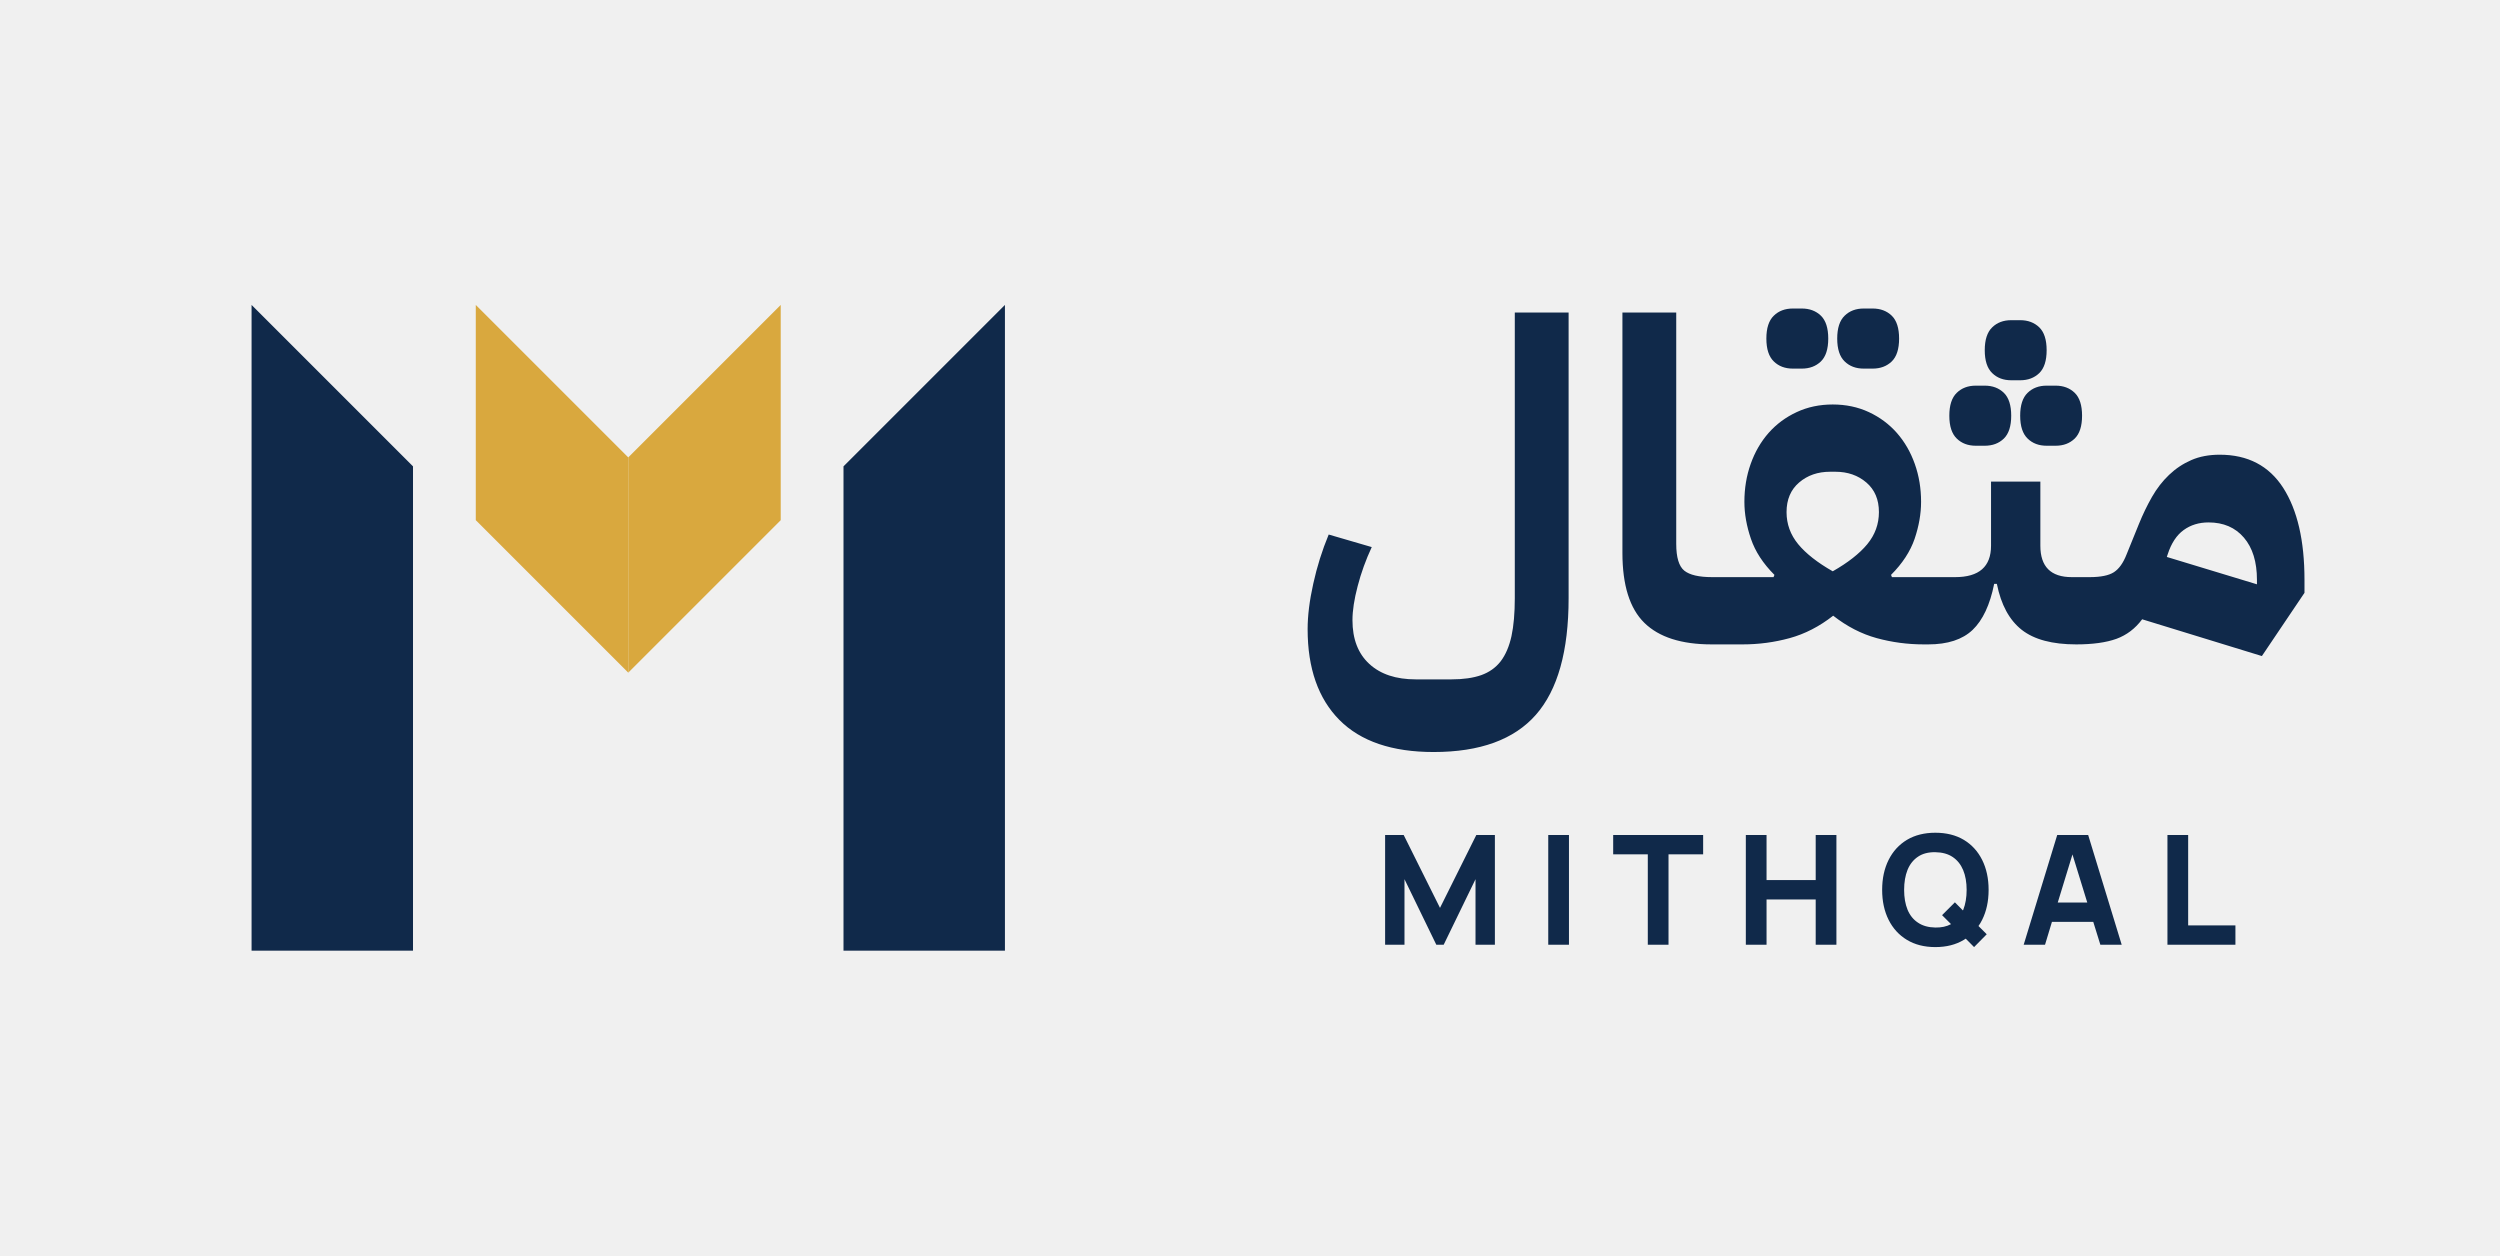
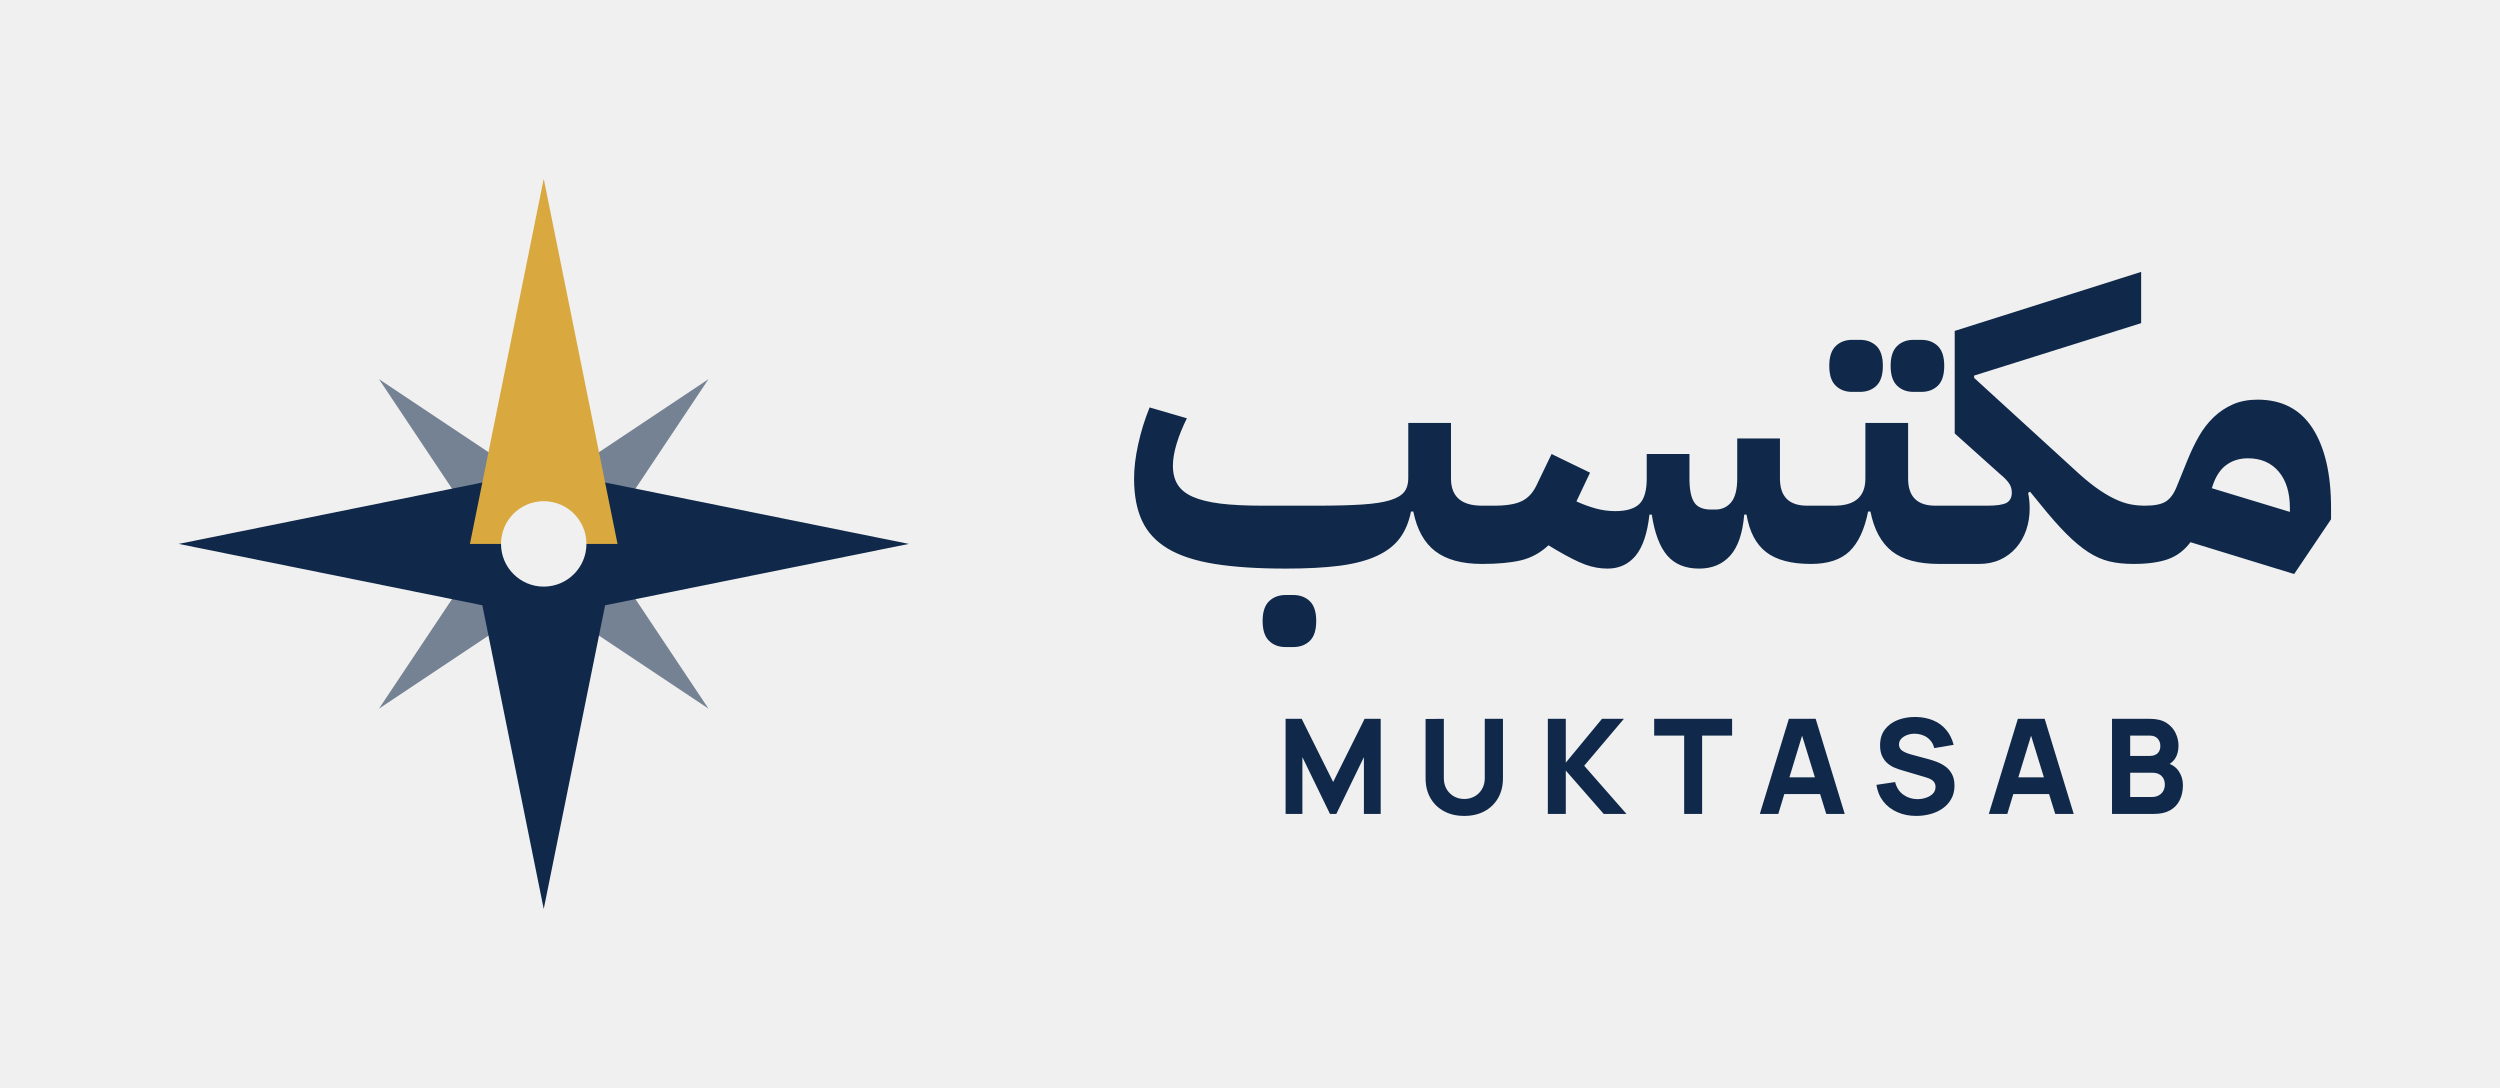
- <svg xmlns="http://www.w3.org/2000/svg" viewBox="0 0 278.65 140" width="1115" height="560" role="img" aria-label="MITHQAL ERP — مثقال">
+ <svg xmlns="http://www.w3.org/2000/svg" viewBox="0 0 321.85 140" width="1287" height="560" role="img" aria-label="Muktasab — مكتسب">
  <g transform="translate(20 20)">
-     <polygon points="8,86 26,86 26,32 8,14" fill="#10294A" />
-     <polygon points="92,14 74,32 74,86 92,86" fill="#10294A" />
-     <polygon points="33,14 50,31 50,55 33,38" fill="#D9A83E" />
-     <polygon points="67,38 50,55 50,31 67,14" fill="#D9A83E" />
-     <path d="M15.8 12Q8.85 12 5.3 8.43Q1.75 4.85 1.75 -1.7Q1.75 -3.95 2.38 -6.77Q3 -9.6 4.1 -12.25L8.9 -10.85Q7.9 -8.7 7.33 -6.5Q6.75 -4.3 6.75 -2.7Q6.75 0.45 8.63 2.18Q10.5 3.9 13.8 3.9L17.8 3.9Q19.75 3.9 21.1 3.43Q22.45 2.95 23.28 1.88Q24.1 0.8 24.48 -0.92Q24.85 -2.65 24.85 -5.15L24.85 -37L30.85 -37L30.85 -5.15Q30.85 3.7 27.2 7.85Q23.55 12 15.8 12ZM46.8 0Q41.75 0 39.3 -2.4Q36.85 -4.8 36.85 -10.2L36.85 -37L42.85 -37L42.85 -11.2Q42.85 -8.95 43.75 -8.22Q44.65 -7.5 46.85 -7.5L48.35 -7.5L48.35 -1.5L46.85 0ZM46.85 -6L48.35 -7.5L53.7 -7.5L53.8 -7.75Q51.9 -9.65 51.18 -11.77Q50.45 -13.9 50.45 -15.9Q50.45 -18.15 51.15 -20.12Q51.85 -22.1 53.15 -23.58Q54.45 -25.05 56.28 -25.9Q58.1 -26.75 60.3 -26.75Q62.5 -26.75 64.33 -25.9Q66.15 -25.05 67.45 -23.58Q68.75 -22.1 69.45 -20.12Q70.15 -18.15 70.15 -15.9Q70.15 -13.9 69.43 -11.77Q68.7 -9.65 66.8 -7.75L66.9 -7.5L72.45 -7.5L72.45 -1.5L70.95 0L70.45 0Q67.75 0 65.2 -0.7Q62.65 -1.4 60.35 -3.2Q58.05 -1.4 55.5 -0.7Q52.95 0 50.25 0L46.85 0ZM60.3 -8.15Q62.85 -9.6 64.15 -11.17Q65.45 -12.75 65.45 -14.75Q65.45 -16.85 64.05 -18.05Q62.65 -19.25 60.6 -19.25L60 -19.25Q57.95 -19.25 56.55 -18.05Q55.15 -16.85 55.15 -14.75Q55.15 -12.75 56.45 -11.17Q57.75 -9.6 60.3 -8.15ZM63.75 -30.75Q62.45 -30.75 61.63 -31.55Q60.8 -32.35 60.8 -34.1Q60.8 -35.85 61.63 -36.65Q62.45 -37.45 63.75 -37.45L64.75 -37.45Q66.05 -37.45 66.88 -36.65Q67.7 -35.85 67.7 -34.1Q67.7 -32.35 66.88 -31.55Q66.05 -30.75 64.75 -30.75ZM55.85 -30.75Q54.55 -30.75 53.73 -31.55Q52.9 -32.35 52.9 -34.1Q52.9 -35.85 53.73 -36.65Q54.55 -37.45 55.85 -37.45L56.85 -37.45Q58.15 -37.45 58.98 -36.65Q59.8 -35.85 59.8 -34.1Q59.8 -32.35 58.98 -31.55Q58.15 -30.75 56.85 -30.75ZM70.95 -6L72.45 -7.5L73.95 -7.5Q77.95 -7.5 77.95 -11L77.95 -18.15L83.45 -18.15L83.45 -11Q83.45 -7.5 86.95 -7.5L88.95 -7.5L88.95 -1.5L87.45 0Q83.45 0 81.38 -1.62Q79.3 -3.25 78.6 -6.75L78.3 -6.75Q77.6 -3.25 75.9 -1.62Q74.2 0 70.95 0ZM84.15 -22.15Q82.85 -22.15 82.03 -22.95Q81.2 -23.75 81.2 -25.5Q81.2 -27.25 82.03 -28.05Q82.85 -28.85 84.15 -28.85L85.15 -28.85Q86.45 -28.85 87.28 -28.05Q88.1 -27.25 88.1 -25.5Q88.1 -23.75 87.28 -22.95Q86.45 -22.15 85.15 -22.15ZM76.25 -22.15Q74.95 -22.15 74.13 -22.95Q73.3 -23.75 73.3 -25.5Q73.3 -27.25 74.13 -28.05Q74.95 -28.85 76.25 -28.85L77.25 -28.85Q78.55 -28.85 79.38 -28.05Q80.2 -27.25 80.2 -25.5Q80.2 -23.75 79.38 -22.95Q78.55 -22.15 77.25 -22.15ZM80.2 -29.45Q78.9 -29.45 78.08 -30.25Q77.25 -31.05 77.25 -32.8Q77.25 -34.55 78.08 -35.35Q78.9 -36.15 80.2 -36.15L81.2 -36.15Q82.5 -36.15 83.33 -35.35Q84.15 -34.55 84.15 -32.8Q84.15 -31.05 83.33 -30.25Q82.5 -29.45 81.2 -29.45ZM94.8 -2.8Q93.65 -1.25 91.93 -0.62Q90.2 0 87.45 0L87.45 -6L88.95 -7.5Q90.8 -7.5 91.65 -8.05Q92.5 -8.6 93.05 -10L94.45 -13.45Q95.1 -15.05 95.9 -16.45Q96.7 -17.85 97.8 -18.9Q98.9 -19.95 100.28 -20.55Q101.65 -21.15 103.45 -21.15Q108.15 -21.15 110.53 -17.45Q112.9 -13.75 112.9 -7.2L112.9 -5.75L108.15 1.3ZM97.55 -9.75L107.6 -6.7L107.6 -7.2Q107.6 -10.2 106.15 -11.9Q104.7 -13.6 102.2 -13.6Q100.6 -13.6 99.43 -12.75Q98.25 -11.9 97.65 -10.05Z" transform="translate(124.00 51.85)" fill="#10294A" />
-     <path d="M1.19 0L1.19 -12.24L3.26 -12.24L7.31 -4.11L11.36 -12.24L13.43 -12.24L13.43 0L11.27 0L11.27 -7.31L7.72 0L6.9 0L3.35 -7.31L3.35 0ZM19.38 0L19.38 -12.24L21.69 -12.24L21.69 0ZM30.48 0L30.48 -10.08L26.62 -10.08L26.62 -12.24L36.65 -12.24L36.65 -10.08L32.79 -10.08L32.79 0ZM41.41 0L41.41 -12.24L43.72 -12.24L43.72 -7.21L49.2 -7.21L49.2 -12.24L51.51 -12.24L51.51 0L49.2 0L49.2 -5.05L43.72 -5.05L43.72 0ZM66.86 0.26L65.93 -0.68Q65.82 -0.61 65.71 -0.54Q64.38 0.26 62.54 0.26Q60.71 0.26 59.38 -0.54Q58.05 -1.34 57.33 -2.78Q56.61 -4.22 56.61 -6.12Q56.61 -8.02 57.33 -9.46Q58.05 -10.9 59.38 -11.7Q60.71 -12.49 62.54 -12.49Q64.38 -12.49 65.71 -11.7Q67.04 -10.9 67.76 -9.46Q68.48 -8.02 68.48 -6.12Q68.48 -4.22 67.76 -2.78Q67.58 -2.41 67.35 -2.09L68.27 -1.17ZM62.54 -1.92Q63.56 -1.9 64.29 -2.3L63.29 -3.3L64.72 -4.73L65.61 -3.83Q65.63 -3.86 65.65 -3.89Q66.03 -4.85 66.03 -6.12Q66.03 -7.39 65.64 -8.33Q65.25 -9.26 64.48 -9.78Q63.71 -10.3 62.54 -10.32Q61.38 -10.34 60.61 -9.82Q59.83 -9.3 59.44 -8.35Q59.06 -7.39 59.06 -6.12Q59.06 -4.85 59.44 -3.91Q59.83 -2.97 60.61 -2.46Q61.38 -1.94 62.54 -1.92ZM72.39 0L76.13 -12.24L79.58 -12.24L83.32 0L80.94 0L80.15 -2.55L75.54 -2.55L74.77 0ZM79.48 -4.71L77.83 -10.07L76.19 -4.71ZM88.42 0L88.42 -12.24L90.73 -12.24L90.73 -2.16L96 -2.16L96 0Z" transform="translate(133.20 85.34)" fill="#10294A" />
+     <g transform="translate(0 0) scale(1)">
+       <defs>
+         <mask id="mk-hole" maskUnits="userSpaceOnUse" x="0" y="0" width="100" height="100">
+           <rect width="100" height="100" fill="#fff" />
+           <circle cx="50" cy="50" r="5.5" fill="#000" />
+         </mask>
+       </defs>
+       <g mask="url(#mk-hole)">
+         <polygon points="71.21,28.79 54.24,54.24 45.76,45.76" fill="#10294A" fill-opacity="0.55" />
+         <polygon points="71.21,71.21 45.76,54.24 54.24,45.76" fill="#10294A" fill-opacity="0.55" />
+         <polygon points="28.79,71.21 45.76,45.76 54.24,54.24" fill="#10294A" fill-opacity="0.55" />
+         <polygon points="28.79,28.79 54.24,45.76 45.76,54.24" fill="#10294A" fill-opacity="0.55" />
+         <polygon points="50,97 40.5,50 59.5,50" fill="#10294A" />
+         <polygon points="97,50 50,40.5 50,59.5" fill="#10294A" />
+         <polygon points="3,50 50,59.5 50,40.5" fill="#10294A" />
+         <polygon points="50,3 59.5,50 40.5,50" fill="#D9A83E" />
+       </g>
+     </g>
+     <path d="M21.55 0.6Q16.1 0.6 12.38 0Q8.65 -0.6 6.35 -1.97Q4.05 -3.35 3.03 -5.55Q2 -7.75 2 -11Q2 -13 2.53 -15.4Q3.05 -17.8 4 -20.15L8.8 -18.75Q7.95 -17.05 7.48 -15.48Q7 -13.9 7 -12.65Q7 -11.2 7.6 -10.23Q8.2 -9.25 9.55 -8.65Q10.9 -8.05 13.1 -7.77Q15.3 -7.5 18.55 -7.5L25.55 -7.5Q29.05 -7.5 31.35 -7.65Q33.65 -7.8 34.95 -8.2Q36.25 -8.6 36.78 -9.27Q37.3 -9.95 37.3 -11L37.3 -18.15L42.8 -18.15L42.8 -11Q42.8 -7.5 46.8 -7.5L48.3 -7.5L48.3 -1.5L46.8 0Q42.95 0 40.8 -1.62Q38.65 -3.25 37.95 -6.75L37.65 -6.75Q37.25 -4.7 36.2 -3.3Q35.15 -1.9 33.25 -1.03Q31.35 -0.15 28.48 0.23Q25.6 0.6 21.55 0.6ZM21.5 10.7Q20.2 10.7 19.38 9.9Q18.55 9.1 18.55 7.35Q18.55 5.6 19.38 4.8Q20.2 4 21.5 4L22.5 4Q23.8 4 24.63 4.8Q25.45 5.6 25.45 7.35Q25.45 9.1 24.63 9.9Q23.8 10.7 22.5 10.7ZM46.8 -6L48.3 -7.5L48.35 -7.5Q50.7 -7.5 51.9 -8.08Q53.1 -8.65 53.8 -10.1L55.75 -14.15L60.7 -11.75L58.95 -8.05Q60.15 -7.5 61.4 -7.15Q62.65 -6.8 63.95 -6.8Q66.1 -6.8 67.05 -7.72Q68 -8.65 68 -11L68 -14.15L73.5 -14.15L73.5 -11Q73.5 -8.9 74.1 -7.95Q74.7 -7 76.3 -7L76.8 -7Q78.1 -7 78.88 -7.95Q79.65 -8.9 79.65 -11L79.65 -16.15L85.15 -16.15L85.15 -11Q85.15 -7.5 88.65 -7.5L90.65 -7.5L90.65 -1.5L89.15 0Q85.35 0 83.38 -1.52Q81.4 -3.05 80.85 -6.35L80.55 -6.35Q80.25 -2.75 78.75 -1.07Q77.25 0.6 74.75 0.6Q72.1 0.6 70.65 -1.07Q69.2 -2.75 68.65 -6.35L68.35 -6.35Q67.95 -2.75 66.58 -1.07Q65.2 0.6 62.95 0.6Q61.5 0.6 60.08 0.08Q58.65 -0.45 56.35 -1.8L55.35 -2.4Q53.8 -0.95 51.83 -0.47Q49.85 0 46.8 0ZM89.15 -6L90.65 -7.5L92.15 -7.5Q96.15 -7.5 96.15 -11L96.15 -18.15L101.65 -18.15L101.65 -11Q101.65 -7.5 105.15 -7.5L107.15 -7.5L107.15 -1.5L105.65 0Q101.65 0 99.58 -1.62Q97.5 -3.25 96.8 -6.75L96.5 -6.75Q95.8 -3.25 94.1 -1.62Q92.4 0 89.15 0ZM102.35 -22.15Q101.05 -22.15 100.23 -22.95Q99.4 -23.75 99.4 -25.5Q99.4 -27.25 100.23 -28.05Q101.05 -28.85 102.35 -28.85L103.35 -28.85Q104.65 -28.85 105.48 -28.05Q106.3 -27.25 106.3 -25.5Q106.3 -23.75 105.48 -22.95Q104.65 -22.15 103.35 -22.15ZM94.45 -22.15Q93.15 -22.15 92.33 -22.95Q91.5 -23.75 91.5 -25.5Q91.5 -27.25 92.33 -28.05Q93.15 -28.85 94.45 -28.85L95.45 -28.85Q96.75 -28.85 97.58 -28.05Q98.4 -27.25 98.4 -25.5Q98.4 -23.75 97.58 -22.95Q96.75 -22.15 95.45 -22.15ZM105.65 -6L107.15 -7.5L111.85 -7.5Q113.65 -7.5 114.33 -7.87Q115 -8.25 115 -9.2Q115 -9.85 114.65 -10.37Q114.3 -10.9 113.45 -11.6L107.65 -16.8L107.65 -30L131.65 -37.6L131.65 -31L110.15 -24.25L110.15 -23.95L122.9 -12.3Q124.5 -10.8 125.78 -9.87Q127.05 -8.95 128.13 -8.43Q129.2 -7.9 130.15 -7.7Q131.1 -7.5 132.15 -7.5L132.15 -1.5L130.65 0Q128.95 0 127.58 -0.32Q126.2 -0.65 124.85 -1.52Q123.5 -2.4 122.03 -3.87Q120.55 -5.35 118.7 -7.65L117.35 -9.3L117.1 -9.15Q117.3 -8.2 117.3 -7.15Q117.3 -5.65 116.85 -4.35Q116.4 -3.05 115.55 -2.08Q114.7 -1.1 113.5 -0.55Q112.3 0 110.8 0L105.65 0ZM138 -2.8Q136.85 -1.25 135.13 -0.62Q133.4 0 130.65 0L130.65 -6L132.15 -7.5Q134 -7.5 134.85 -8.05Q135.7 -8.6 136.25 -10L137.65 -13.45Q138.3 -15.05 139.1 -16.45Q139.9 -17.85 141 -18.9Q142.1 -19.95 143.48 -20.55Q144.85 -21.15 146.65 -21.15Q151.35 -21.15 153.73 -17.45Q156.1 -13.75 156.1 -7.2L156.1 -5.75L151.35 1.3ZM140.75 -9.75L150.8 -6.7L150.8 -7.2Q150.8 -10.2 149.35 -11.9Q147.9 -13.6 145.4 -13.6Q143.8 -13.6 142.63 -12.75Q141.45 -11.9 140.85 -10.05Z" transform="translate(124.00 52.58)" fill="#10294A" />
+     <path d="M1.19 0L1.19 -12.24L3.26 -12.24L7.31 -4.11L11.36 -12.24L13.43 -12.24L13.43 0L11.27 0L11.27 -7.31L7.72 0L6.9 0L3.35 -7.31L3.35 0ZM24.19 0.26Q22.71 0.26 21.59 -0.34Q20.47 -0.94 19.84 -2.03Q19.21 -3.12 19.21 -4.59L19.21 -12.22L21.56 -12.24L21.56 -4.61Q21.56 -4 21.76 -3.51Q21.96 -3.02 22.33 -2.66Q22.69 -2.3 23.17 -2.11Q23.65 -1.92 24.19 -1.92Q24.75 -1.92 25.23 -2.12Q25.71 -2.31 26.07 -2.67Q26.43 -3.03 26.63 -3.52Q26.83 -4.01 26.83 -4.61L26.83 -12.24L29.17 -12.24L29.17 -4.59Q29.17 -3.12 28.54 -2.03Q27.91 -0.94 26.79 -0.34Q25.67 0.26 24.19 0.26ZM34.95 0L34.95 -12.24L37.26 -12.24L37.26 -6.6L41.92 -12.24L44.74 -12.24L39.63 -6.2L45.07 0L42.14 0L37.26 -5.58L37.26 0ZM52.5 0L52.5 -10.08L48.64 -10.08L48.64 -12.24L58.67 -12.24L58.67 -10.08L54.81 -10.08L54.81 0ZM62.24 0L65.98 -12.24L69.43 -12.24L73.17 0L70.79 0L70 -2.55L65.39 -2.55L64.62 0ZM69.33 -4.71L67.68 -10.07L66.05 -4.71ZM82.38 0.26Q81.02 0.26 79.93 -0.23Q78.84 -0.71 78.14 -1.6Q77.44 -2.5 77.25 -3.74L79.66 -4.1Q79.92 -3.04 80.72 -2.47Q81.52 -1.9 82.54 -1.9Q83.1 -1.9 83.64 -2.08Q84.18 -2.26 84.52 -2.61Q84.86 -2.96 84.86 -3.47Q84.86 -3.65 84.81 -3.83Q84.75 -4 84.63 -4.16Q84.5 -4.31 84.26 -4.45Q84.03 -4.58 83.67 -4.69L80.5 -5.63Q80.14 -5.73 79.67 -5.92Q79.19 -6.1 78.75 -6.45Q78.31 -6.8 78.02 -7.37Q77.72 -7.95 77.72 -8.82Q77.72 -10.06 78.34 -10.87Q78.97 -11.69 80 -12.09Q81.04 -12.49 82.3 -12.48Q83.56 -12.46 84.56 -12.04Q85.55 -11.63 86.22 -10.83Q86.9 -10.04 87.19 -8.89L84.69 -8.47Q84.56 -9.06 84.19 -9.47Q83.83 -9.88 83.32 -10.09Q82.82 -10.3 82.26 -10.32Q81.72 -10.34 81.24 -10.17Q80.76 -10 80.46 -9.69Q80.16 -9.38 80.16 -8.94Q80.16 -8.54 80.4 -8.29Q80.65 -8.04 81.02 -7.89Q81.4 -7.73 81.79 -7.63L83.91 -7.06Q84.39 -6.93 84.97 -6.72Q85.54 -6.51 86.08 -6.14Q86.61 -5.77 86.95 -5.17Q87.3 -4.56 87.3 -3.64Q87.3 -2.65 86.88 -1.92Q86.47 -1.18 85.77 -0.7Q85.08 -0.22 84.2 0.02Q83.32 0.26 82.38 0.26ZM91.72 0L95.46 -12.24L98.91 -12.24L102.65 0L100.27 0L99.48 -2.55L94.87 -2.55L94.1 0ZM98.81 -4.71L97.16 -10.07L95.52 -4.71ZM107.58 0L107.58 -12.24L112.47 -12.24Q113.78 -12.24 114.59 -11.72Q115.4 -11.19 115.77 -10.4Q116.14 -9.61 116.14 -8.81Q116.14 -7.78 115.69 -7.1Q115.4 -6.69 115 -6.44Q115.71 -6.15 116.14 -5.55Q116.71 -4.73 116.71 -3.71Q116.71 -2.61 116.3 -1.78Q115.9 -0.94 115.07 -0.47Q114.25 0 113 0ZM109.92 -2.18L112.76 -2.18Q113.23 -2.18 113.59 -2.38Q113.96 -2.58 114.17 -2.94Q114.38 -3.3 114.38 -3.79Q114.38 -4.22 114.2 -4.56Q114.02 -4.9 113.66 -5.1Q113.3 -5.3 112.76 -5.3L109.92 -5.3ZM109.92 -7.46L112.44 -7.46Q112.83 -7.46 113.14 -7.6Q113.44 -7.73 113.62 -8.02Q113.8 -8.3 113.8 -8.76Q113.8 -9.32 113.45 -9.7Q113.1 -10.08 112.44 -10.08L109.92 -10.08Z" transform="translate(144.32 84.76)" fill="#10294A" />
  </g>
</svg>
